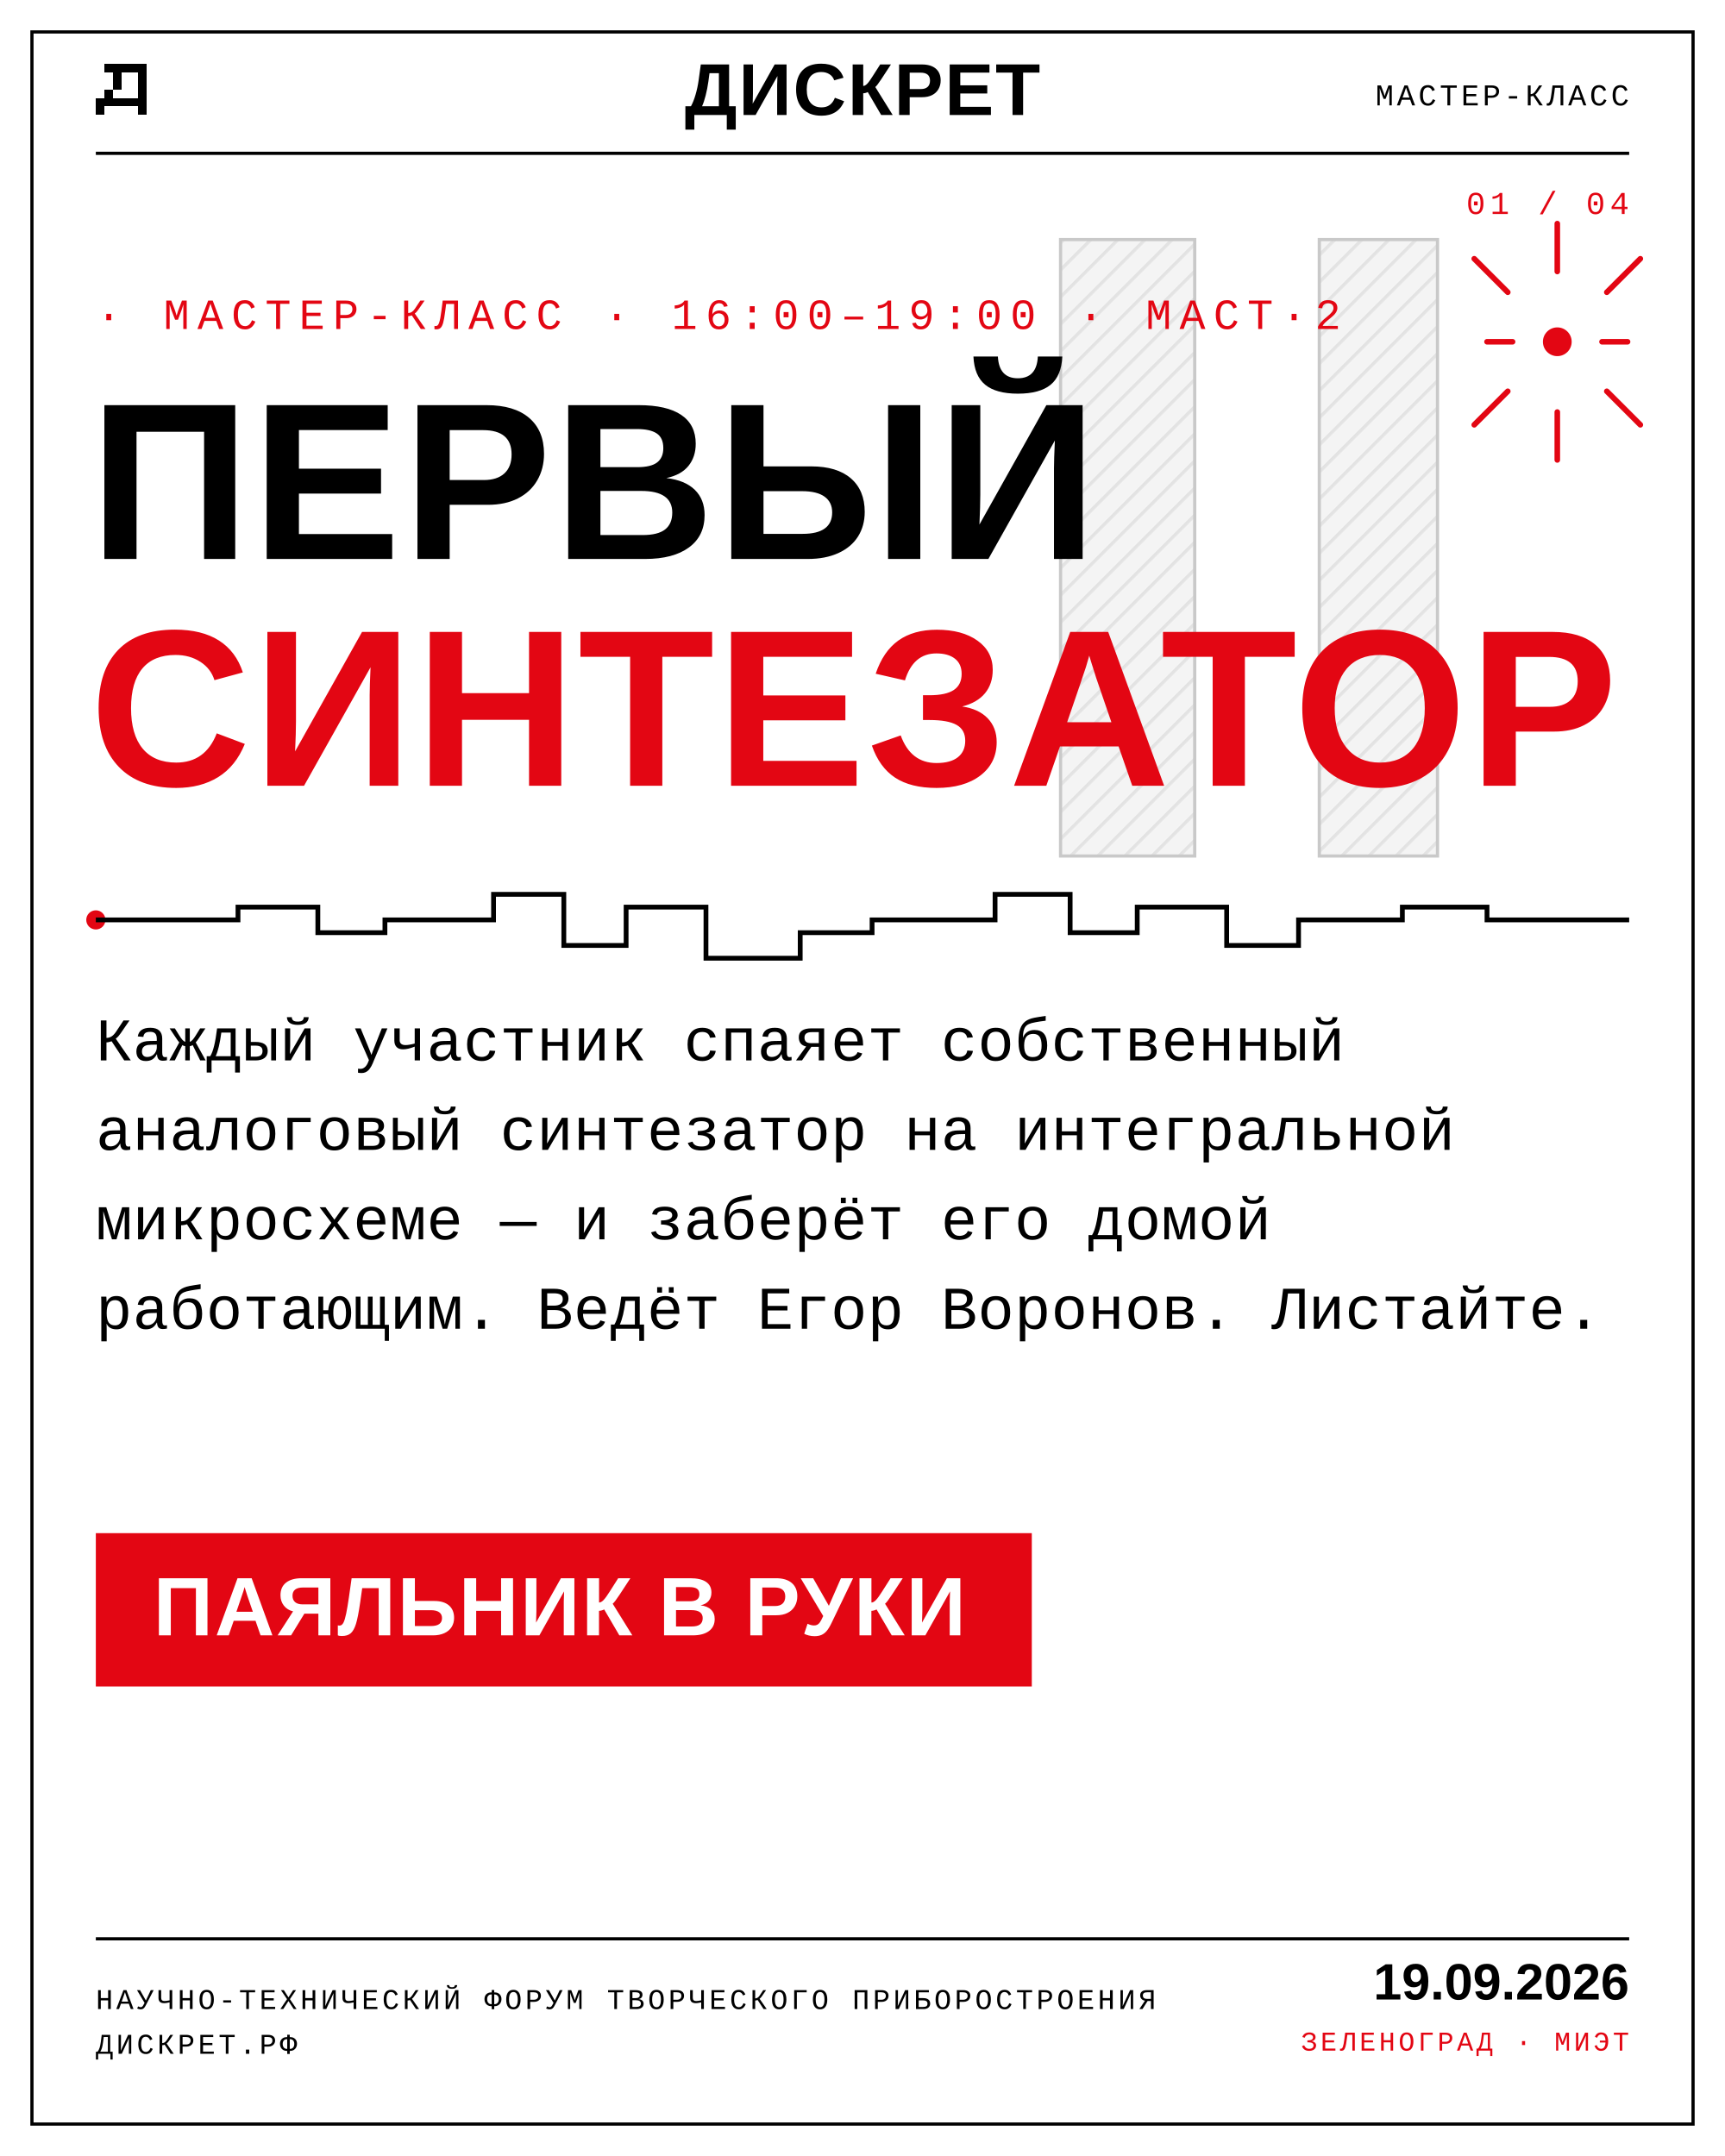
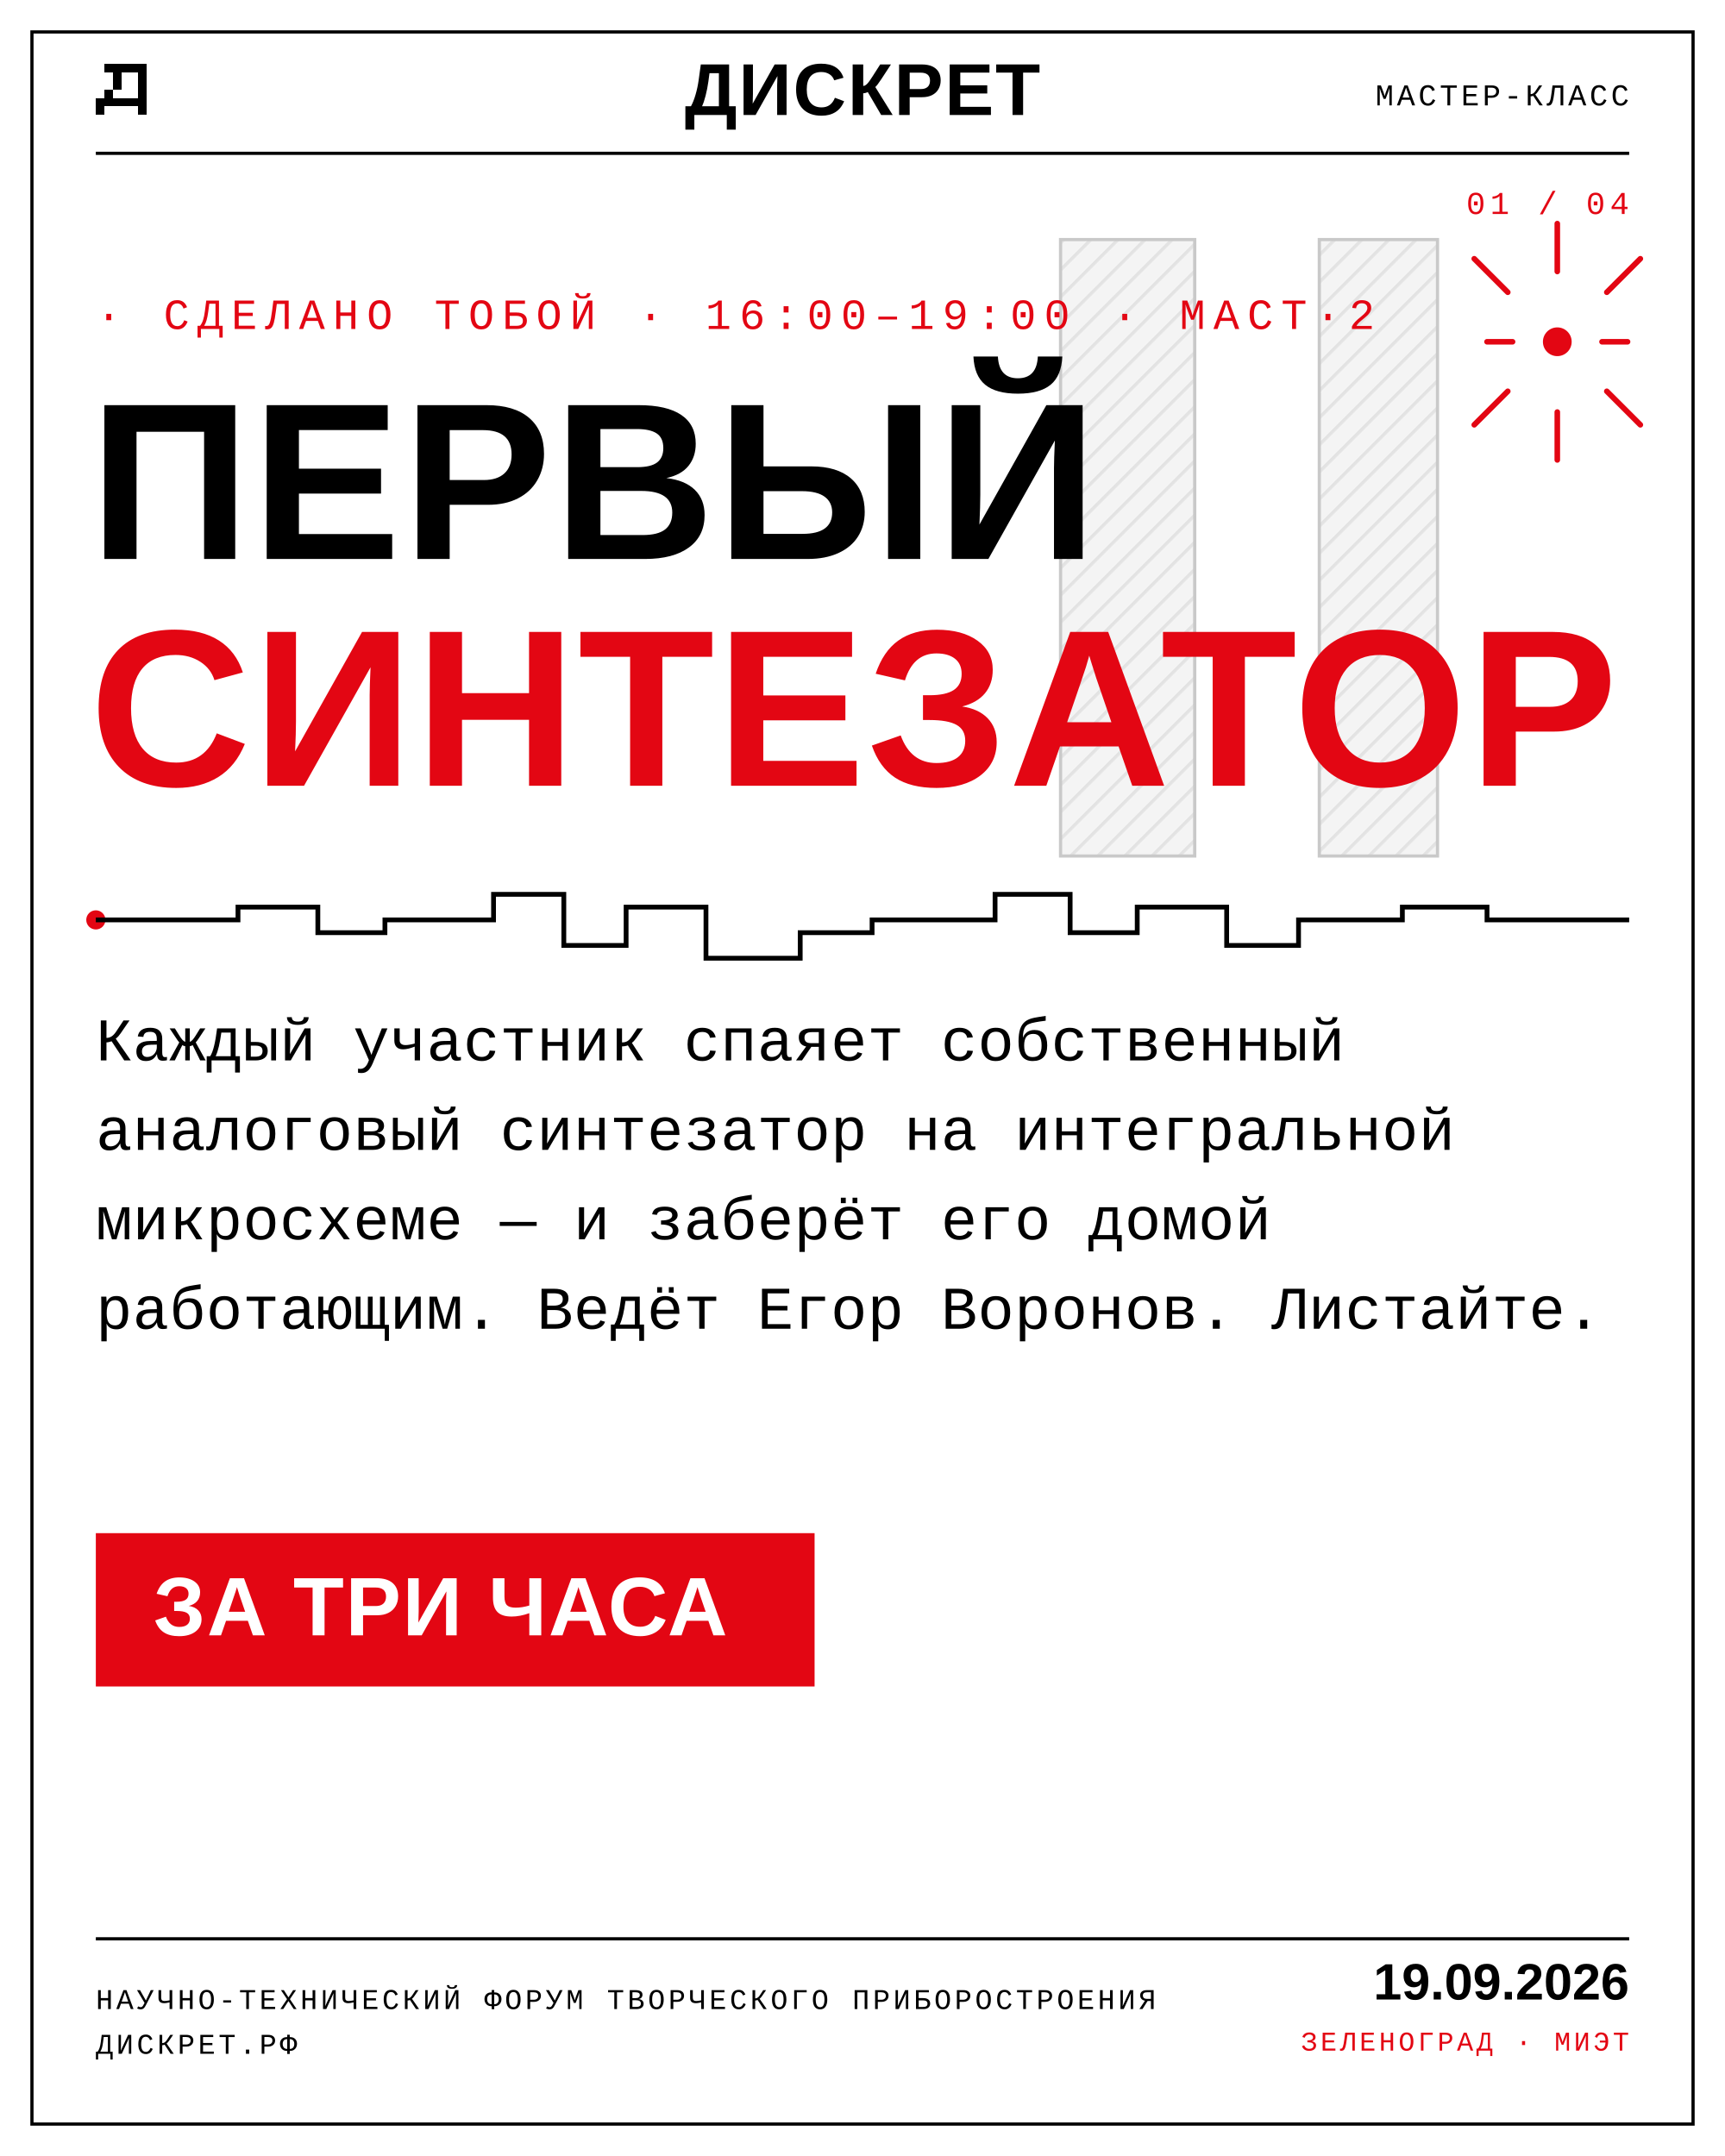
<svg xmlns="http://www.w3.org/2000/svg" width="1080" height="1350" viewBox="0 0 1080 1350" fill="none" font-family="'Arial Narrow','Helvetica Neue',Arial,sans-serif">
  <defs>
    <g id="logoD" shape-rendering="crispEdges" transform="scale(0.66667)">
      <rect x="10" y="0" width="2" height="12" />
      <rect x="2" y="0" width="8" height="2" />
      <rect x="4" y="2" width="2" height="4" />
      <rect x="2" y="6" width="2" height="2" />
      <rect x="0" y="8" width="12" height="2" />
      <rect x="0" y="10" width="2" height="2" />
    </g>
    <pattern id="th" width="12" height="12" patternTransform="rotate(45)" patternUnits="userSpaceOnUse">
      <rect width="12" height="12" fill="#f4f4f4" />
      <line x1="0" y1="0" x2="0" y2="12" stroke="#e3e3e3" stroke-width="4" />
    </pattern>
  </defs>
  <rect width="1080" height="1350" fill="#FFFFFF" />
  <rect x="20" y="20" width="1040" height="1310" fill="none" stroke="#000" stroke-width="2" />
  <use href="#logoD" fill="#000" transform="translate(60,40) scale(4.0)" />
  <text x="540" y="72" text-anchor="middle" font-weight="800" font-size="46" letter-spacing="1" fill="#000">ДИСКРЕТ</text>
  <text x="1020" y="66" text-anchor="end" font-family="'Courier New',monospace" font-size="19" letter-spacing="2" fill="#000">МАСТЕР-КЛАСС</text>
  <line x1="60" y1="96" x2="1020" y2="96" stroke="#000" stroke-width="2" />
  <text x="1020" y="134" text-anchor="end" font-family="'Courier New',monospace" font-size="20" letter-spacing="3" fill="#E30613">01 / 04</text>
  <g stroke="#c9c9c9" stroke-width="2">
    <rect x="664" y="150" width="84" height="386" fill="url(#th)" />
    <rect x="826" y="150" width="74" height="386" fill="url(#th)" />
  </g>
  <g stroke="#E30613" stroke-width="3.5" stroke-linecap="round">
    <line x1="975" y1="170" x2="975" y2="140" />
    <line x1="975" y1="258" x2="975" y2="288" />
    <line x1="931" y1="214" x2="947" y2="214" />
    <line x1="1003" y1="214" x2="1019" y2="214" />
    <line x1="944" y1="183" x2="923" y2="162" />
    <line x1="1006" y1="183" x2="1027" y2="162" />
    <line x1="944" y1="245" x2="923" y2="266" />
    <line x1="1006" y1="245" x2="1027" y2="266" />
  </g>
  <circle cx="975" cy="214" r="9" fill="#E30613" />
-   <text x="60" y="206" font-family="'Courier New',monospace" font-size="27" letter-spacing="5" fill="#E30613">· МАСТЕР-КЛАСС · 16:00–19:00 · МАСТ·2</text>
+   <text x="60" y="206" font-family="'Courier New',monospace" font-size="27" letter-spacing="5" fill="#E30613">· СДЕЛАНО ТОБОЙ · 16:00–19:00 · МАСТ·2</text>
  <text x="56" y="350" font-weight="800" font-size="140" letter-spacing="1" fill="#000">ПЕРВЫЙ</text>
  <text x="56" y="492" font-weight="800" font-size="140" letter-spacing="1" fill="#E30613" textLength="960" lengthAdjust="spacingAndGlyphs">СИНТЕЗАТОР</text>
  <circle cx="60" cy="576" r="6" fill="#E30613" />
  <polyline points="60,576 149,576 149,568 199,568 199,584 241,584 241,576 309,576 309,560 353,560 353,592 392,592 392,568 442,568 442,600 501,600 501,584 546,584 546,576 623,576 623,560 670,560 670,584 712,584 712,568 768,568 768,592 813,592 813,576 878,576 878,568 931,568 931,576 1020,576" fill="none" stroke="#000" stroke-width="3" />
  <text x="60" y="664" font-family="'Courier New',monospace" font-size="38" letter-spacing="0.2" fill="#000">Каждый участник спаяет собственный</text>
  <text x="60" y="720" font-family="'Courier New',monospace" font-size="38" letter-spacing="0.2" fill="#000">аналоговый синтезатор на интегральной</text>
  <text x="60" y="776" font-family="'Courier New',monospace" font-size="38" letter-spacing="0.2" fill="#000">микросхеме — и заберёт его домой</text>
  <text x="60" y="832" font-family="'Courier New',monospace" font-size="38" letter-spacing="0.2" fill="#000">работающим. Ведёт Егор Воронов. Листайте.</text>
-   <rect x="60" y="960" width="586" height="96" fill="#E30613" />
-   <text x="96" y="1024" font-weight="800" font-size="52" letter-spacing="1" fill="#FFF">ПАЯЛЬНИК В РУКИ</text>
+   <rect x="60" y="960" width="450" height="96" fill="#E30613" />
+   <text x="96" y="1024" font-weight="800" font-size="52" letter-spacing="1" fill="#FFF">ЗА ТРИ ЧАСА</text>
  <line x1="60" y1="1214" x2="1020" y2="1214" stroke="#000" stroke-width="2" />
  <text x="60" y="1258" font-family="'Courier New',monospace" font-size="18" letter-spacing="2" fill="#000">НАУЧНО-ТЕХНИЧЕСКИЙ ФОРУМ ТВОРЧЕСКОГО ПРИБОРОСТРОЕНИЯ</text>
  <text x="60" y="1286" font-family="'Courier New',monospace" font-size="18" letter-spacing="2" fill="#000">ДИСКРЕТ.РФ</text>
  <text x="1020" y="1252" text-anchor="end" font-weight="800" font-size="32" fill="#000">19.09.2026</text>
  <text x="1020" y="1284" text-anchor="end" font-family="'Courier New',monospace" font-size="17" letter-spacing="2" fill="#E30613">ЗЕЛЕНОГРАД · МИЭТ</text>
</svg>
